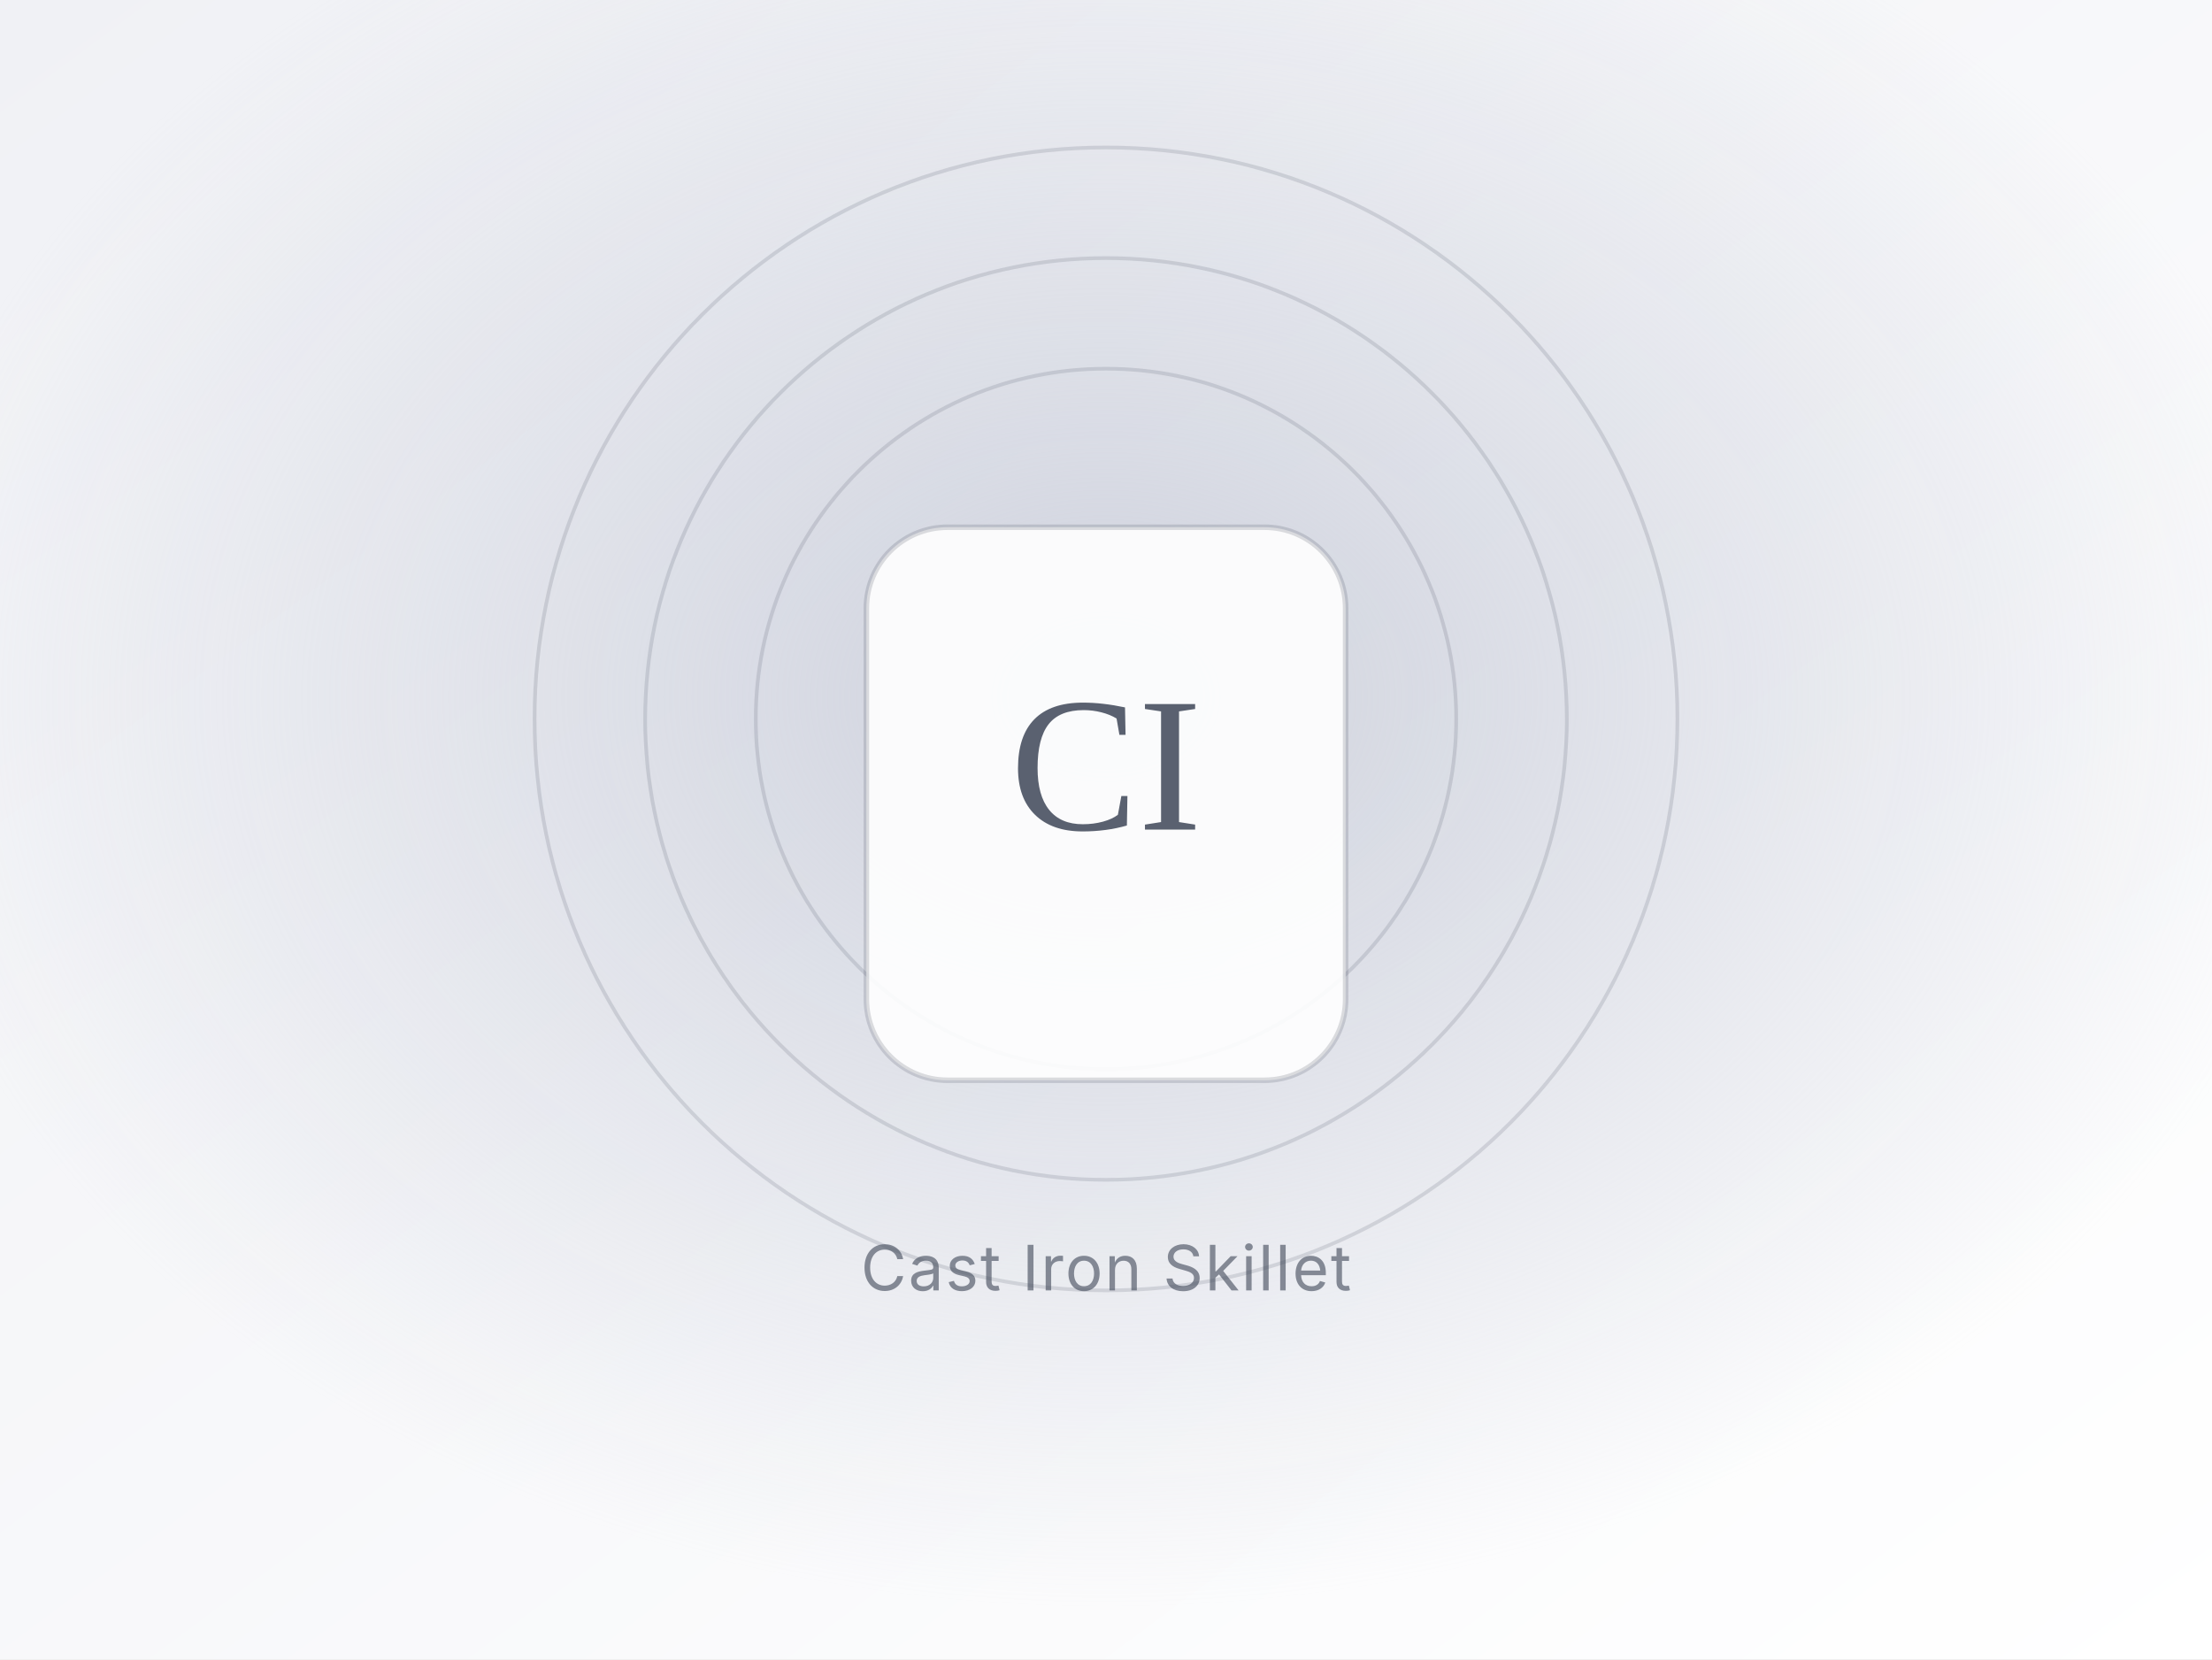
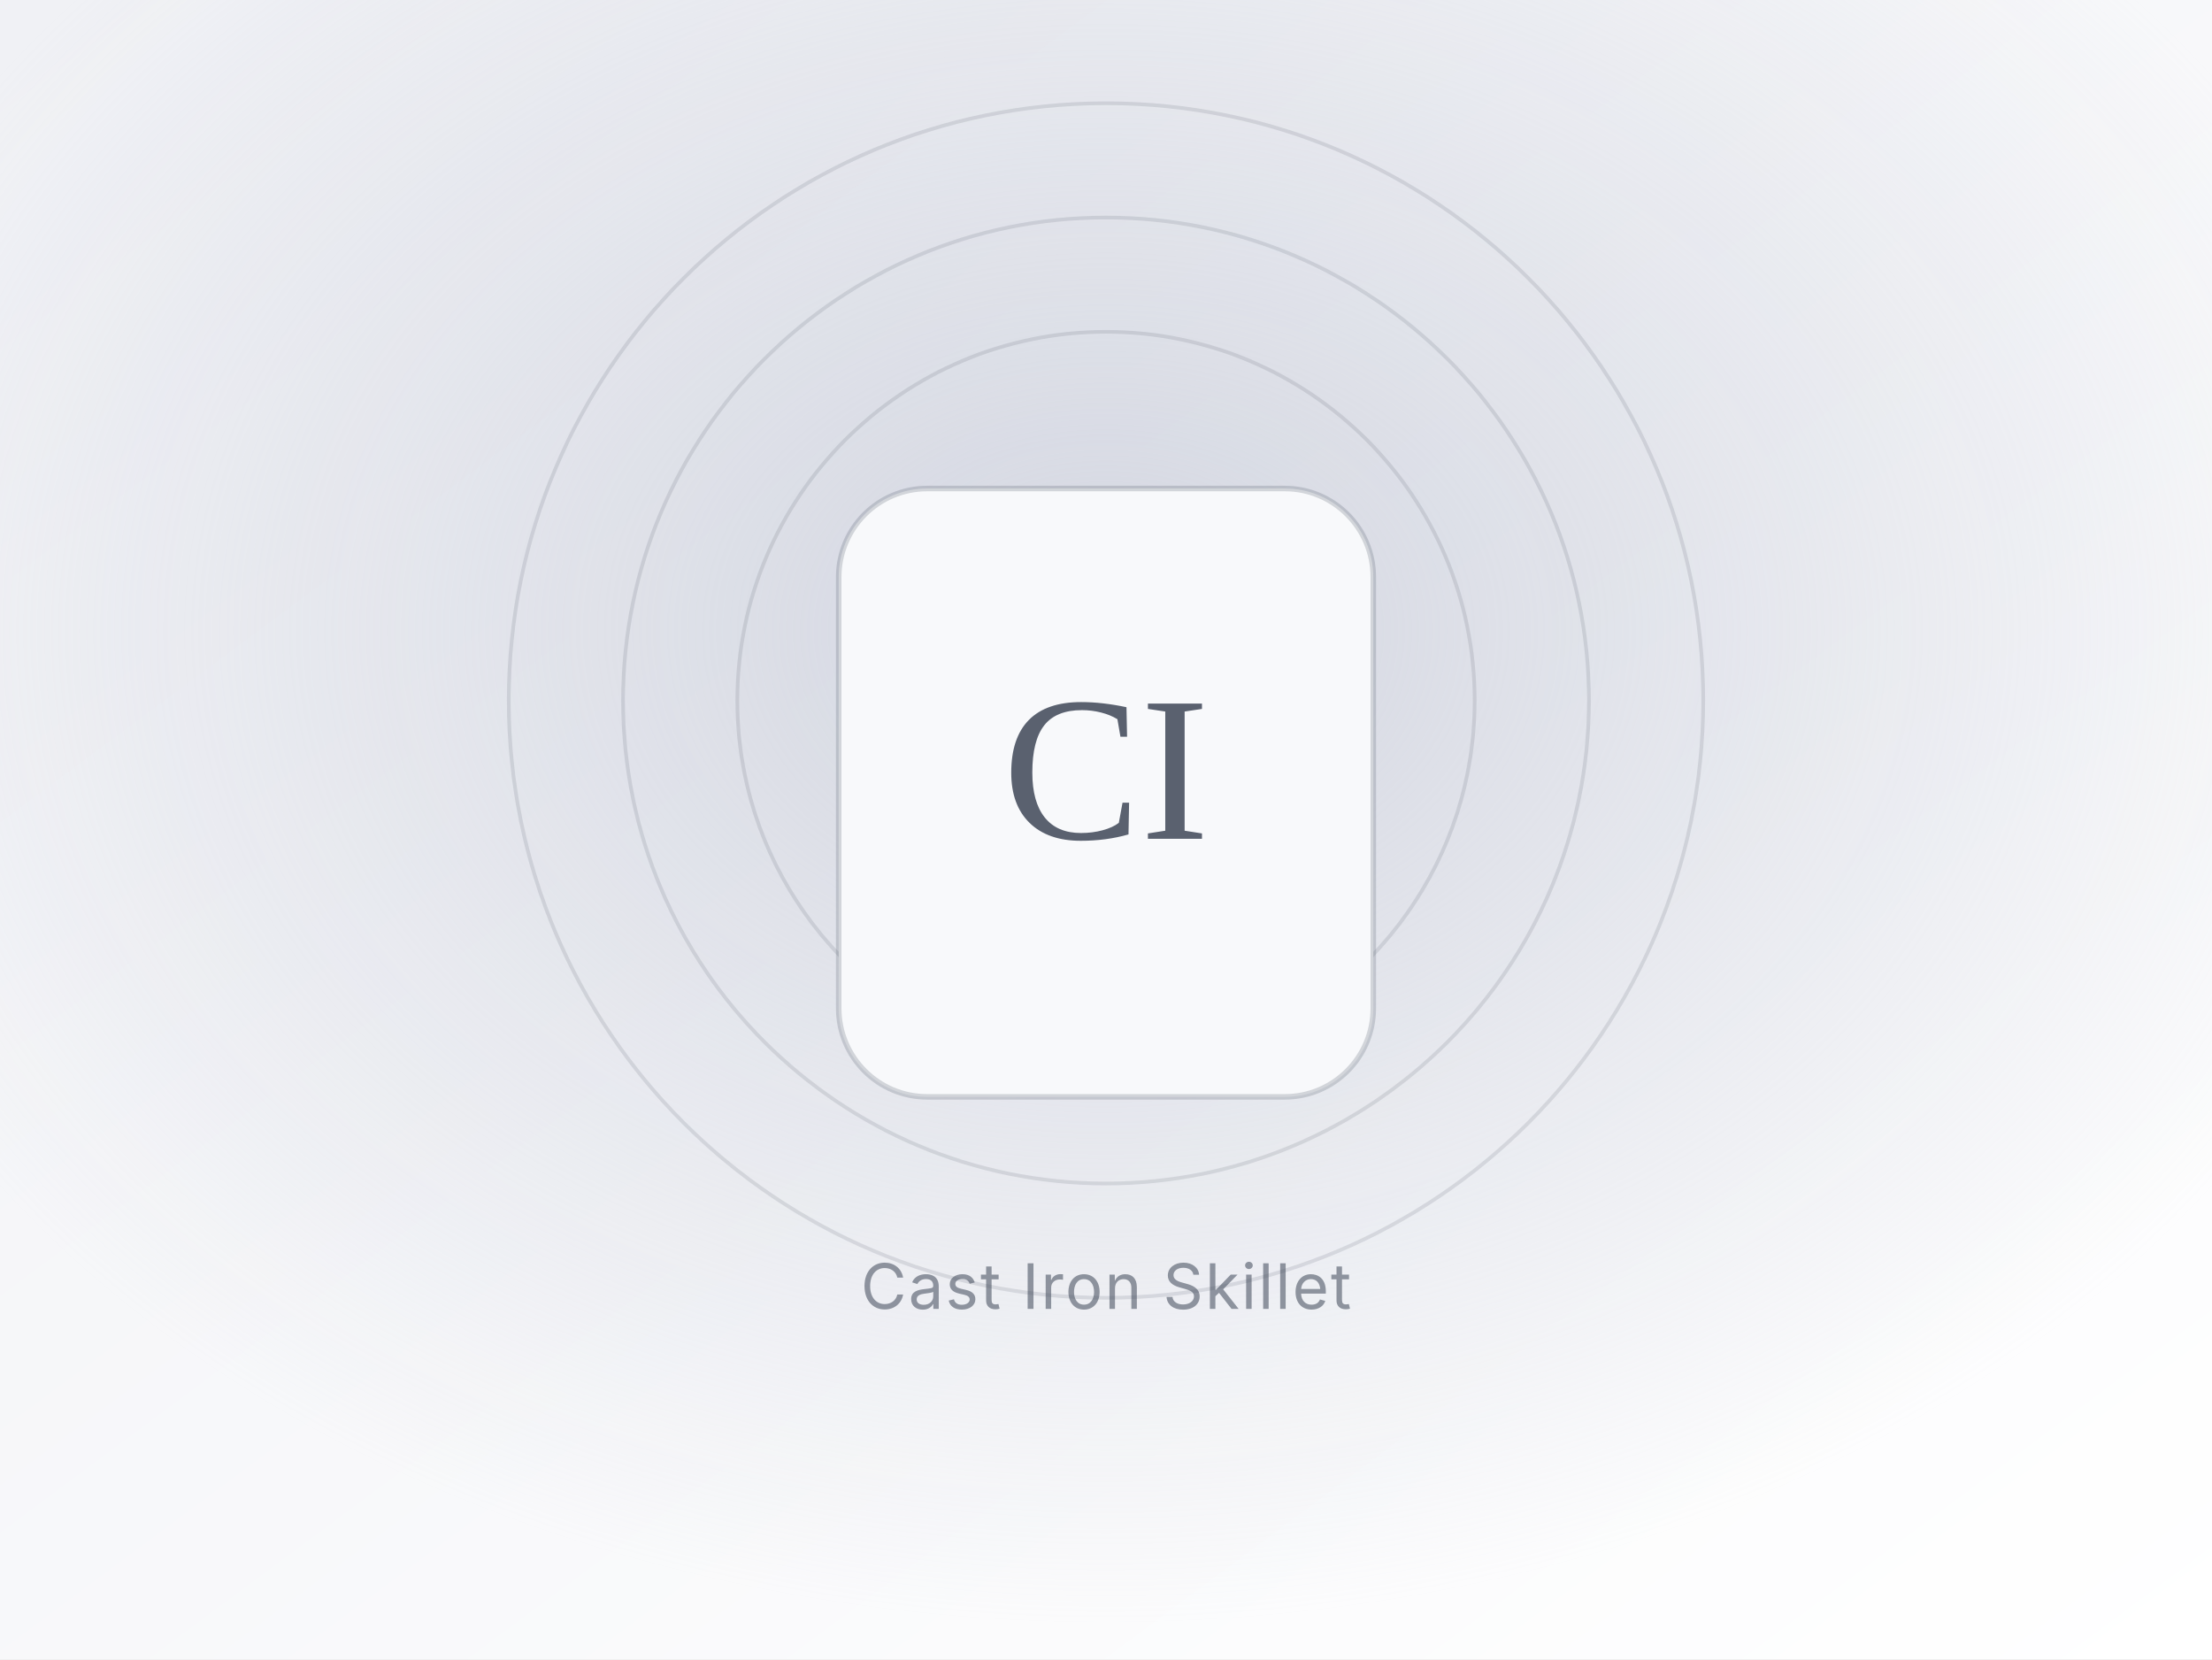
<svg xmlns="http://www.w3.org/2000/svg" width="1200" height="900" viewBox="0 0 1200 900" role="img" aria-label="Cast Iron Skillet">
  <defs>
-     <linearGradient id="bg" x1="0" y1="0" x2="1" y2="1">
+     <linearGradient id="bg-p3" x1="0" y1="0" x2="1" y2="1">
      <stop offset="0%" stop-color="#f0f1f5" />
      <stop offset="100%" stop-color="#ffffff" />
    </linearGradient>
-     <radialGradient id="glow" cx="50%" cy="42%" r="55%">
-       <stop offset="0%" stop-color="#c7cbd8" stop-opacity="0.85" />
+     <radialGradient id="glow-p3" cx="50%" cy="38%" r="60%">
+       <stop offset="0%" stop-color="#c7cbd8" stop-opacity="0.75" />
      <stop offset="100%" stop-color="#c7cbd8" stop-opacity="0" />
    </radialGradient>
  </defs>
-   <rect width="1200" height="900" fill="url(#bg)" />
-   <rect width="1200" height="900" fill="url(#glow)" />
-   <g opacity="0.16" fill="none" stroke="#3f4757" stroke-width="2">
-     <circle cx="600" cy="390" r="190" />
-     <circle cx="600" cy="390" r="250" />
-     <circle cx="600" cy="390" r="310" />
+   <rect width="1200" height="900" fill="url(#bg-p3)" />
+   <rect width="1200" height="900" fill="url(#glow-p3)" />
+   <g opacity="0.14" fill="none" stroke="#3f4757" stroke-width="2">
+     <circle cx="600" cy="380" r="200" />
+     <circle cx="600" cy="380" r="262" />
+     <circle cx="600" cy="380" r="324" />
  </g>
-   <rect x="470" y="286" width="260" height="300" rx="44" fill="#ffffff" opacity="0.9" />
-   <rect x="470" y="286" width="260" height="300" rx="44" fill="none" stroke="#3f4757" stroke-opacity="0.18" stroke-width="3" />
-   <text x="600" y="450" text-anchor="middle" font-family="Georgia, 'Times New Roman', serif" font-size="104" fill="#3f4757" fill-opacity="0.85">CI</text>
-   <text x="600" y="700" text-anchor="middle" font-family="system-ui, -apple-system, 'Segoe UI', sans-serif" font-size="34" fill="#3f4757" fill-opacity="0.6" letter-spacing="1">Cast Iron Skillet</text>
+   <rect x="455" y="265" width="290" height="330" rx="48" fill="#f8f9fb" stroke="#3f4757" stroke-opacity="0.2" stroke-width="3" />
+   <text x="600" y="455" text-anchor="middle" font-family="Georgia, 'Times New Roman', serif" font-size="112" fill="#3f4757" fill-opacity="0.85">CI</text>
+   <text x="600" y="710" text-anchor="middle" font-family="system-ui, -apple-system, 'Segoe UI', sans-serif" font-size="34" fill="#3f4757" fill-opacity="0.55" letter-spacing="1">Cast Iron Skillet</text>
</svg>
